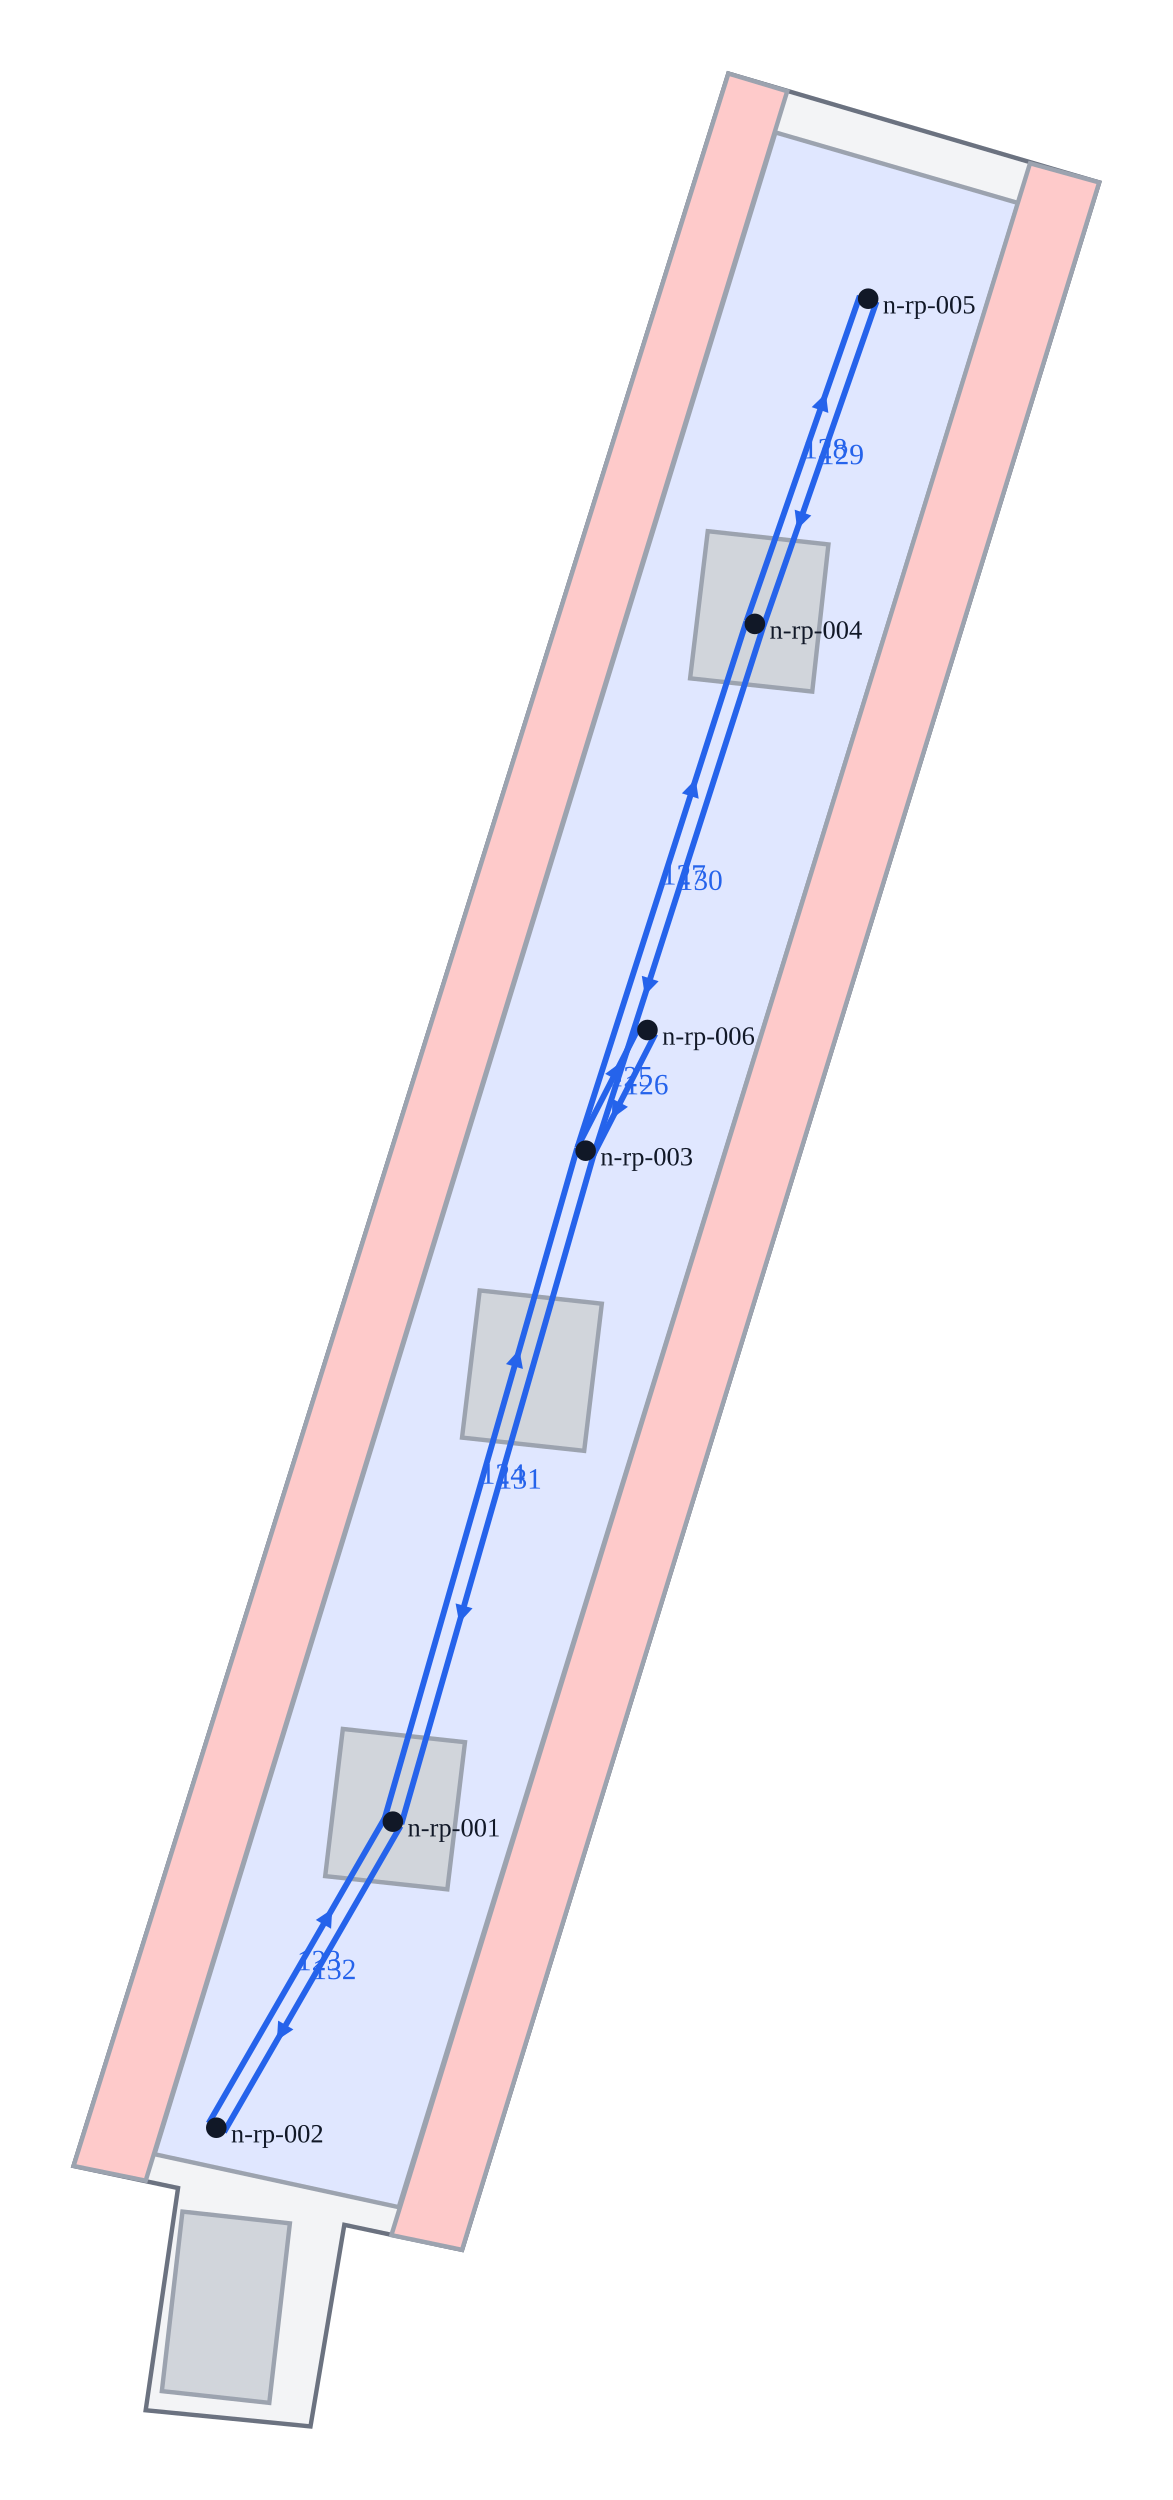
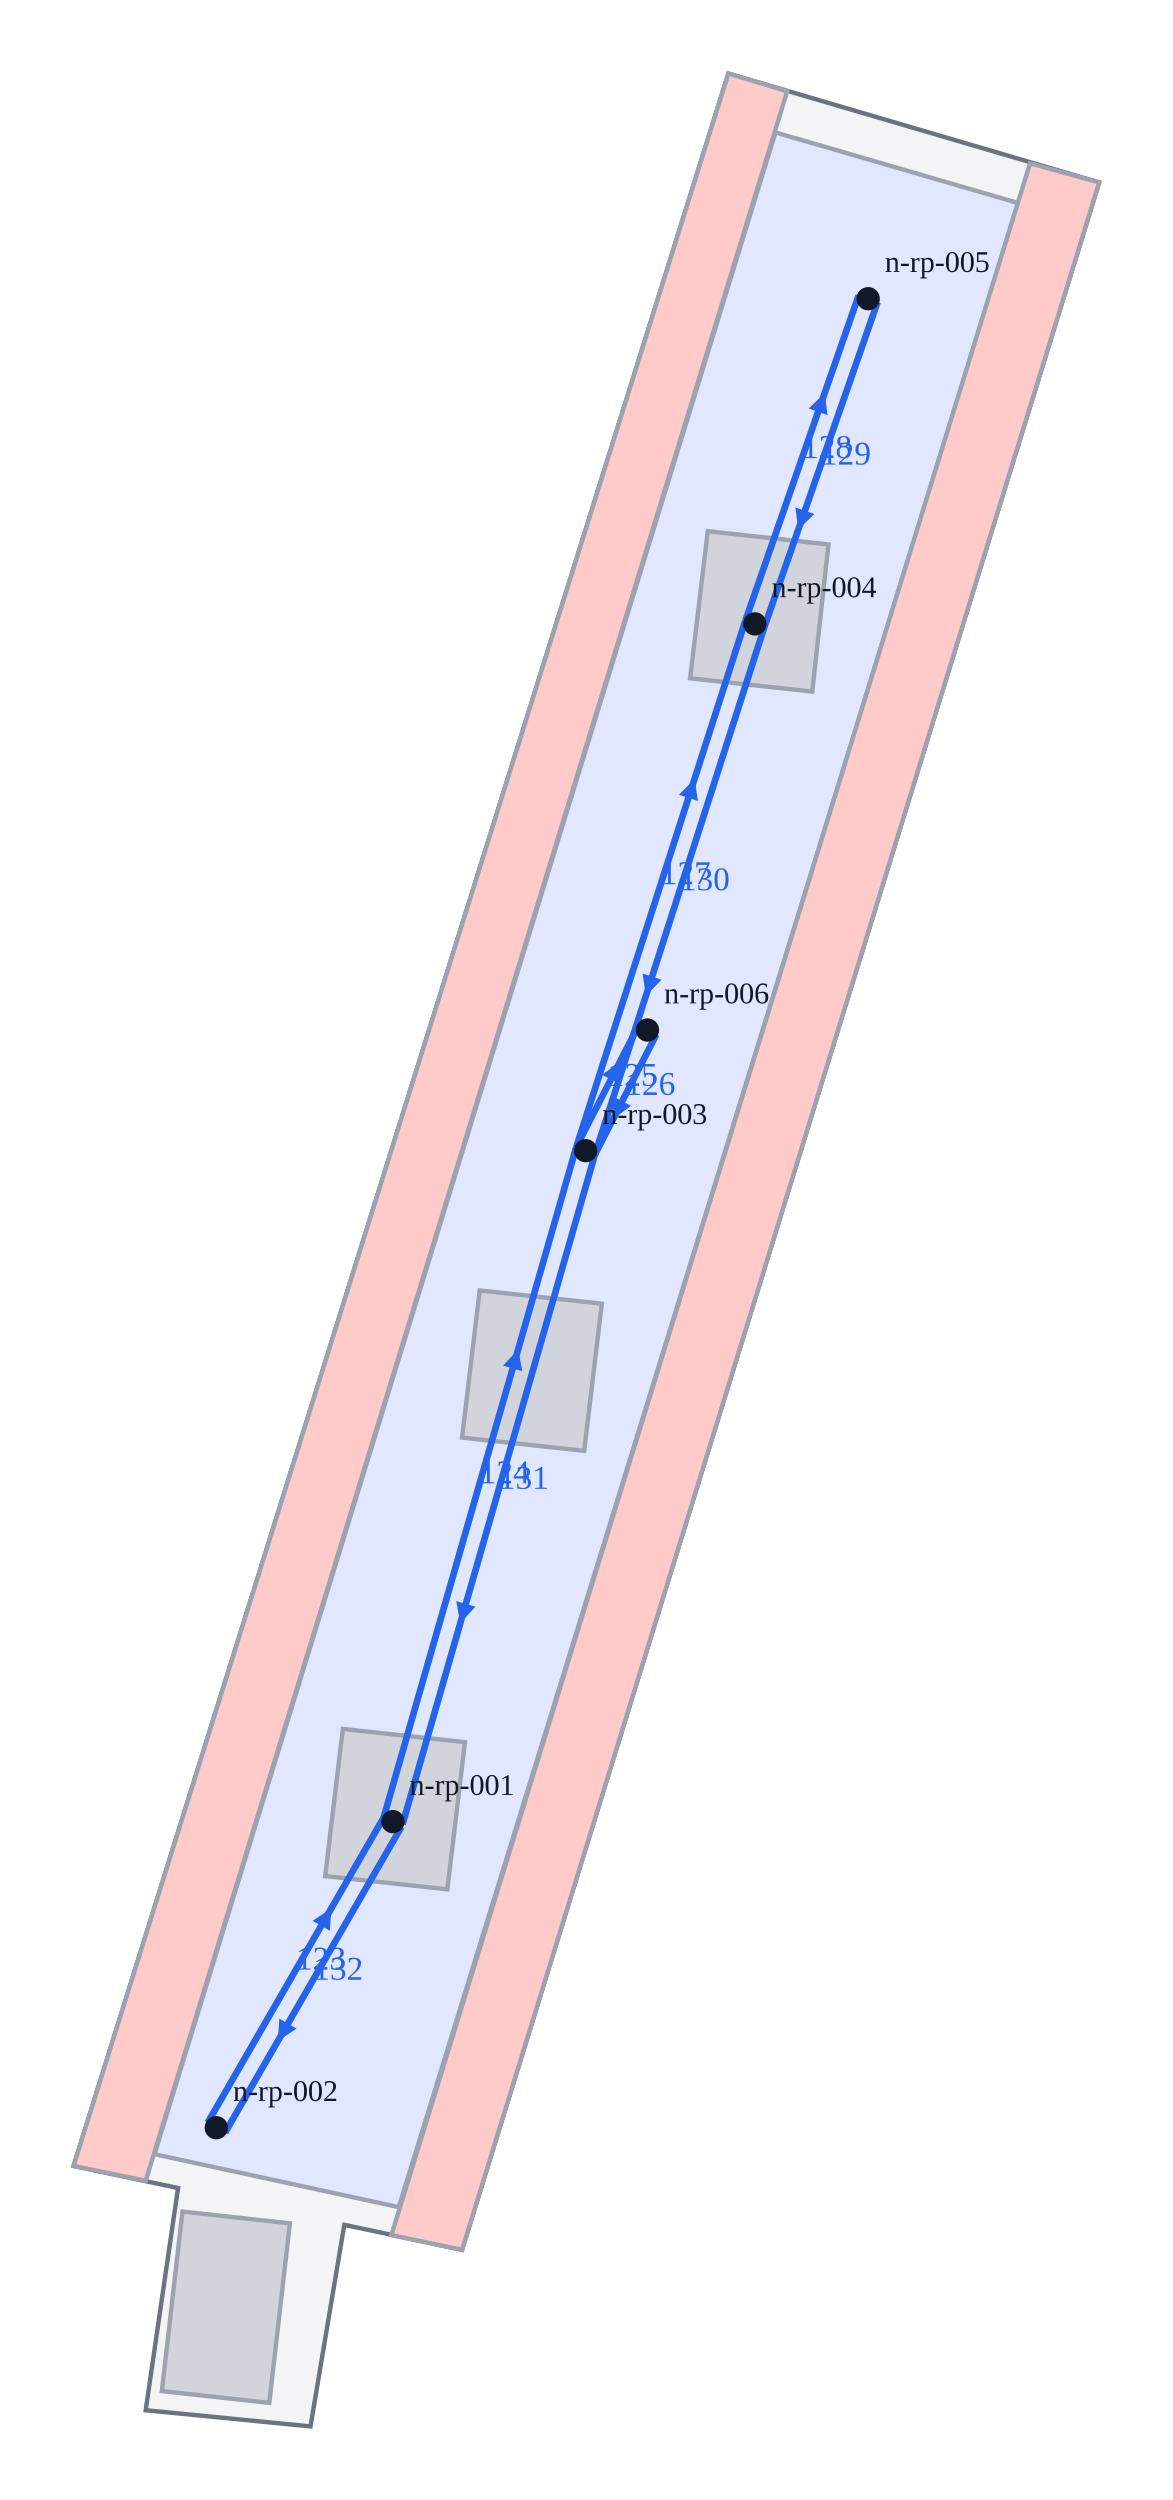
<svg xmlns="http://www.w3.org/2000/svg" viewBox="78.2 -106.7 79.7 169.9">
  <polygon points="83.2,40.5 90.3,42 88.1,57.1 99.3,58.2 101.6,44.5 109.6,46.2 152.9,-94.3 127.7,-101.7" fill="#f3f4f6" stroke="#6b7280" stroke-width="0.3" />
  <polygon points="105.3,43.3 147.4,-92.9 130.9,-97.7 88.7,39.7" fill="#e0e7ff" stroke="#9ca3af" stroke-width="0.3" />
  <polygon points="109.6,46.2 152.9,-94.3 148.2,-95.6 104.8,45.2" fill="#fecaca" stroke="#9ca3af" stroke-width="0.3" />
  <polygon points="88.1,41.5 131.7,-100.5 127.7,-101.7 83.2,40.5" fill="#fecaca" stroke="#9ca3af" stroke-width="0.3" />
  <polygon points="100.3,20.8 108.6,21.7 109.8,11.7 101.5,10.8" fill="#d1d5db" stroke="#9ca3af" stroke-width="0.3" />
  <polygon points="109.6,-9 117.9,-8.1 119.1,-18.1 110.8,-19" fill="#d1d5db" stroke="#9ca3af" stroke-width="0.3" />
  <polygon points="125.1,-60.6 133.4,-59.7 134.5,-69.7 126.3,-70.6" fill="#d1d5db" stroke="#9ca3af" stroke-width="0.3" />
  <polygon points="89.2,55.8 96.5,56.6 97.9,44.4 90.6,43.6" fill="#d1d5db" stroke="#9ca3af" stroke-width="0.3" />
-   <line x1="92.38" y1="37.6" x2="104.38" y2="16.8" stroke="#2563eb" stroke-width="0.4" />
-   <polygon points="100.78,23.04 100.7,24.379 99.661,23.78" fill="#2563eb" />
-   <text x="98.38" y="27.2" font-size="2" fill="#2563eb">123</text>
-   <line x1="104.323" y1="16.934" x2="117.423" y2="-28.666" stroke="#2563eb" stroke-width="0.4" />
-   <polygon points="113.493,-14.986 113.739,-13.667 112.585,-13.998" fill="#2563eb" />
-   <text x="110.873" y="-5.866" font-size="2" fill="#2563eb">124</text>
-   <line x1="117.466" y1="-28.774" x2="121.666" y2="-36.974" stroke="#2563eb" stroke-width="0.4" />
-   <polygon points="120.406,-34.514 120.393,-33.172 119.325,-33.719" fill="#2563eb" />
-   <text x="119.566" y="-32.874" font-size="2" fill="#2563eb">125</text>
-   <line x1="122.734" y1="-36.426" x2="118.534" y2="-28.226" stroke="#2563eb" stroke-width="0.4" />
-   <polygon points="119.794,-30.686 119.807,-32.028 120.875,-31.481" fill="#2563eb" />
-   <text x="120.634" y="-32.326" font-size="2" fill="#2563eb">126</text>
-   <line x1="117.429" y1="-28.684" x2="128.929" y2="-64.484" stroke="#2563eb" stroke-width="0.4" />
-   <polygon points="125.479,-53.744 125.683,-52.417 124.54,-52.785" fill="#2563eb" />
-   <text x="123.179" y="-46.584" font-size="2" fill="#2563eb">127</text>
-   <line x1="128.933" y1="-64.497" x2="136.633" y2="-86.597" stroke="#2563eb" stroke-width="0.4" />
-   <polygon points="134.323,-79.967 134.495,-78.637 133.362,-79.032" fill="#2563eb" />
-   <text x="132.783" y="-75.547" font-size="2" fill="#2563eb">128</text>
-   <line x1="137.767" y1="-86.203" x2="130.067" y2="-64.103" stroke="#2563eb" stroke-width="0.4" />
-   <polygon points="132.377,-70.733 132.205,-72.063 133.338,-71.668" fill="#2563eb" />
-   <text x="133.917" y="-75.153" font-size="2" fill="#2563eb">129</text>
-   <line x1="130.071" y1="-64.116" x2="118.571" y2="-28.316" stroke="#2563eb" stroke-width="0.4" />
-   <polygon points="122.021,-39.056 121.817,-40.383 122.96,-40.015" fill="#2563eb" />
-   <text x="124.321" y="-46.216" font-size="2" fill="#2563eb">130</text>
-   <line x1="118.577" y1="-28.334" x2="105.477" y2="17.266" stroke="#2563eb" stroke-width="0.4" />
-   <polygon points="109.407,3.586 109.161,2.267 110.315,2.598" fill="#2563eb" />
-   <text x="112.027" y="-5.534" font-size="2" fill="#2563eb">131</text>
-   <line x1="105.42" y1="17.4" x2="93.42" y2="38.2" stroke="#2563eb" stroke-width="0.4" />
-   <polygon points="97.02,31.96 97.1,30.621 98.139,31.22" fill="#2563eb" />
-   <text x="99.42" y="27.8" font-size="2" fill="#2563eb">132</text>
-   <circle cx="92.9" cy="37.9" r="0.7" fill="#111827" />
-   <text x="93.9" y="38.9" font-size="1.8" fill="#111827">n-rp-002</text>
-   <circle cx="104.9" cy="17.1" r="0.7" fill="#111827" />
-   <text x="105.9" y="18.1" font-size="1.8" fill="#111827">n-rp-001</text>
-   <circle cx="118" cy="-28.5" r="0.7" fill="#111827" />
-   <text x="119" y="-27.5" font-size="1.8" fill="#111827">n-rp-003</text>
-   <circle cx="122.2" cy="-36.7" r="0.7" fill="#111827" />
-   <text x="123.2" y="-35.7" font-size="1.8" fill="#111827">n-rp-006</text>
-   <circle cx="129.5" cy="-64.3" r="0.7" fill="#111827" />
-   <text x="130.5" y="-63.3" font-size="1.8" fill="#111827">n-rp-004</text>
-   <circle cx="137.2" cy="-86.4" r="0.7" fill="#111827" />
-   <text x="138.2" y="-85.4" font-size="1.8" fill="#111827">n-rp-005</text>
+   <line x1="92.311" y1="37.56" x2="104.311" y2="16.76" stroke="#2563eb" stroke-width="0.453" />
+   <polygon points="100.711,23 100.621,24.517 99.443,23.838" fill="#2563eb" />
+   <text x="98.311" y="27.16" font-size="2.265" fill="#2563eb">123</text>
+   <line x1="104.247" y1="16.912" x2="117.347" y2="-28.688" stroke="#2563eb" stroke-width="0.453" />
+   <polygon points="113.417,-15.008 113.695,-13.514 112.388,-13.889" fill="#2563eb" />
+   <text x="110.797" y="-5.888" font-size="2.265" fill="#2563eb">124</text>
+   <line x1="117.395" y1="-28.81" x2="121.595" y2="-37.01" stroke="#2563eb" stroke-width="0.453" />
+   <polygon points="120.335,-34.55 120.32,-33.03 119.111,-33.65" fill="#2563eb" />
+   <text x="119.495" y="-32.91" font-size="2.265" fill="#2563eb">125</text>
+   <line x1="122.805" y1="-36.39" x2="118.605" y2="-28.19" stroke="#2563eb" stroke-width="0.453" />
+   <polygon points="119.865,-30.65 119.88,-32.17 121.089,-31.55" fill="#2563eb" />
+   <text x="120.705" y="-32.29" font-size="2.265" fill="#2563eb">126</text>
+   <line x1="117.353" y1="-28.708" x2="128.853" y2="-64.508" stroke="#2563eb" stroke-width="0.453" />
+   <polygon points="125.403,-53.768 125.634,-52.266 124.34,-52.682" fill="#2563eb" />
+   <text x="123.103" y="-46.608" font-size="2.265" fill="#2563eb">127</text>
+   <line x1="128.858" y1="-64.524" x2="136.558" y2="-86.624" stroke="#2563eb" stroke-width="0.453" />
+   <polygon points="134.248,-79.994 134.443,-78.486 133.159,-78.934" fill="#2563eb" />
+   <text x="132.708" y="-75.574" font-size="2.265" fill="#2563eb">128</text>
+   <line x1="137.842" y1="-86.176" x2="130.142" y2="-64.076" stroke="#2563eb" stroke-width="0.453" />
+   <polygon points="132.452,-70.706 132.257,-72.214 133.541,-71.766" fill="#2563eb" />
+   <text x="133.992" y="-75.126" font-size="2.265" fill="#2563eb">129</text>
+   <line x1="130.147" y1="-64.092" x2="118.647" y2="-28.292" stroke="#2563eb" stroke-width="0.453" />
+   <polygon points="122.097,-39.032 121.866,-40.534 123.16,-40.118" fill="#2563eb" />
+   <text x="124.397" y="-46.192" font-size="2.265" fill="#2563eb">130</text>
+   <line x1="118.653" y1="-28.312" x2="105.553" y2="17.288" stroke="#2563eb" stroke-width="0.453" />
+   <polygon points="109.483,3.608 109.205,2.114 110.512,2.489" fill="#2563eb" />
+   <text x="112.103" y="-5.512" font-size="2.265" fill="#2563eb">131</text>
+   <line x1="105.489" y1="17.44" x2="93.489" y2="38.24" stroke="#2563eb" stroke-width="0.453" />
+   <polygon points="97.089,32 97.179,30.483 98.357,31.162" fill="#2563eb" />
+   <text x="99.489" y="27.84" font-size="2.265" fill="#2563eb">132</text>
+   <circle cx="92.9" cy="37.9" r="0.793" fill="#111827" />
+   <text x="94.033" y="36.088" font-size="2.039" fill="#111827">n-rp-002</text>
+   <circle cx="104.9" cy="17.1" r="0.793" fill="#111827" />
+   <text x="106.033" y="15.288" font-size="2.039" fill="#111827">n-rp-001</text>
+   <circle cx="118" cy="-28.5" r="0.793" fill="#111827" />
+   <text x="119.133" y="-30.312" font-size="2.039" fill="#111827">n-rp-003</text>
+   <circle cx="122.2" cy="-36.7" r="0.793" fill="#111827" />
+   <text x="123.333" y="-38.512" font-size="2.039" fill="#111827">n-rp-006</text>
+   <circle cx="129.5" cy="-64.3" r="0.793" fill="#111827" />
+   <text x="130.633" y="-66.112" font-size="2.039" fill="#111827">n-rp-004</text>
+   <circle cx="137.2" cy="-86.4" r="0.793" fill="#111827" />
+   <text x="138.333" y="-88.212" font-size="2.039" fill="#111827">n-rp-005</text>
</svg>
